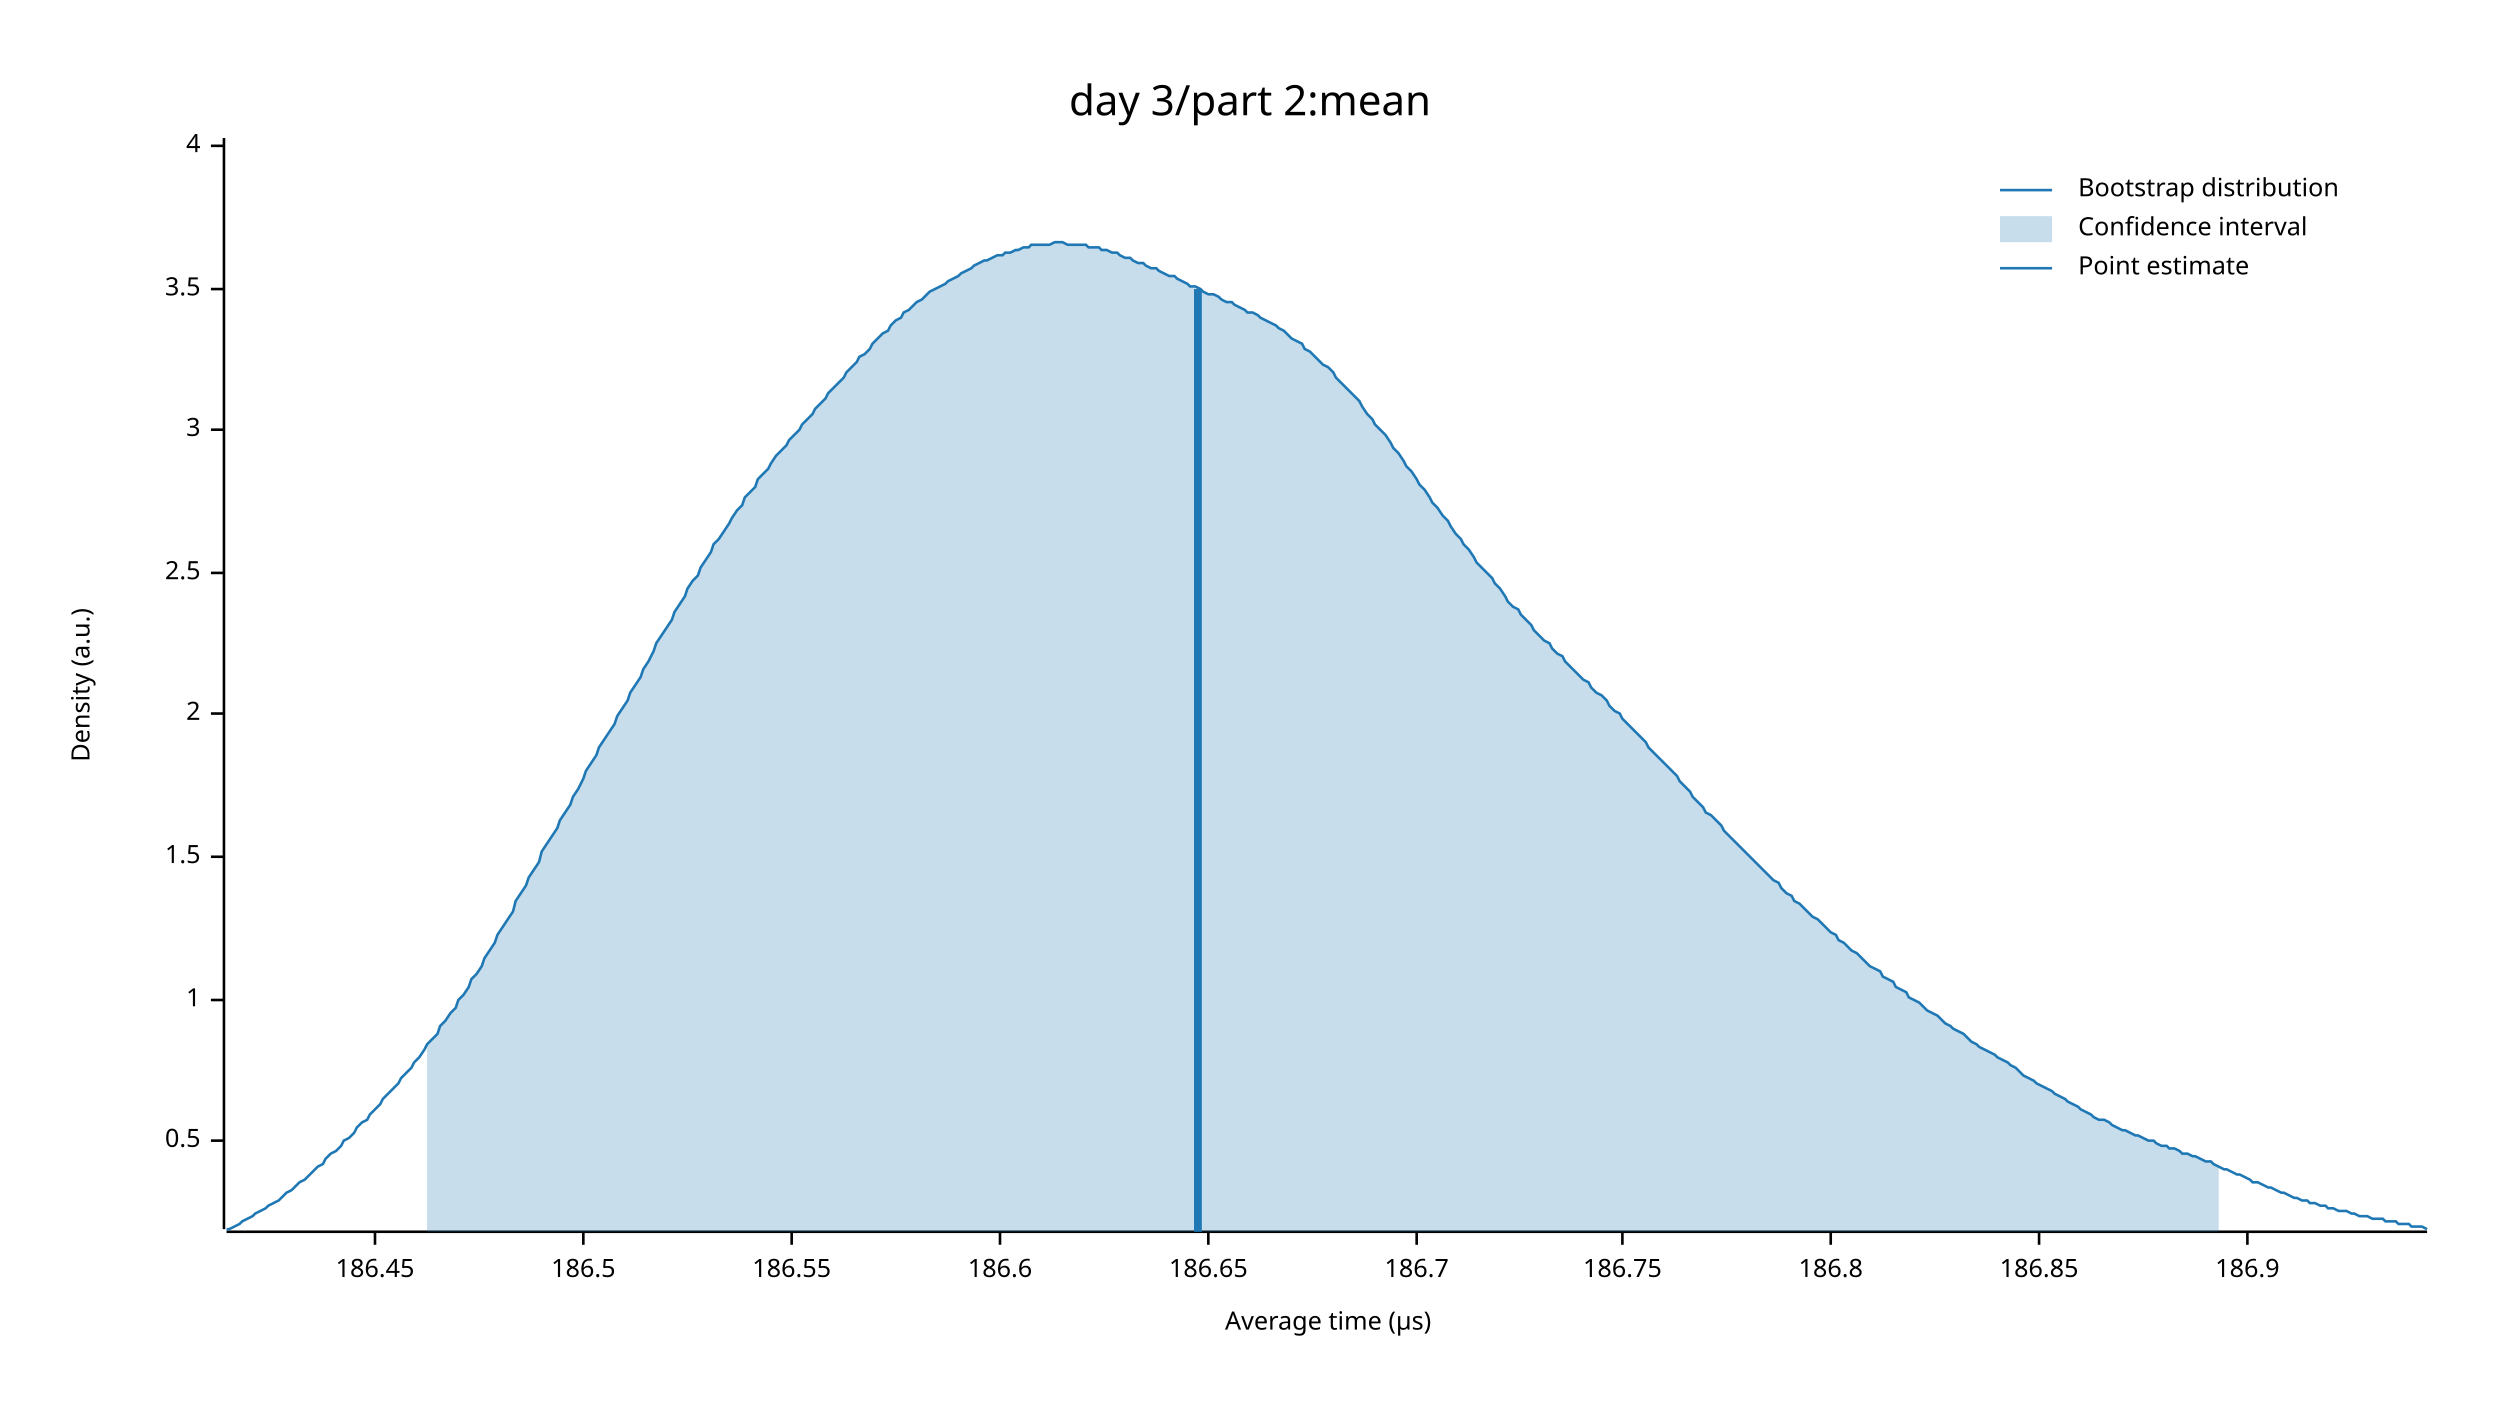
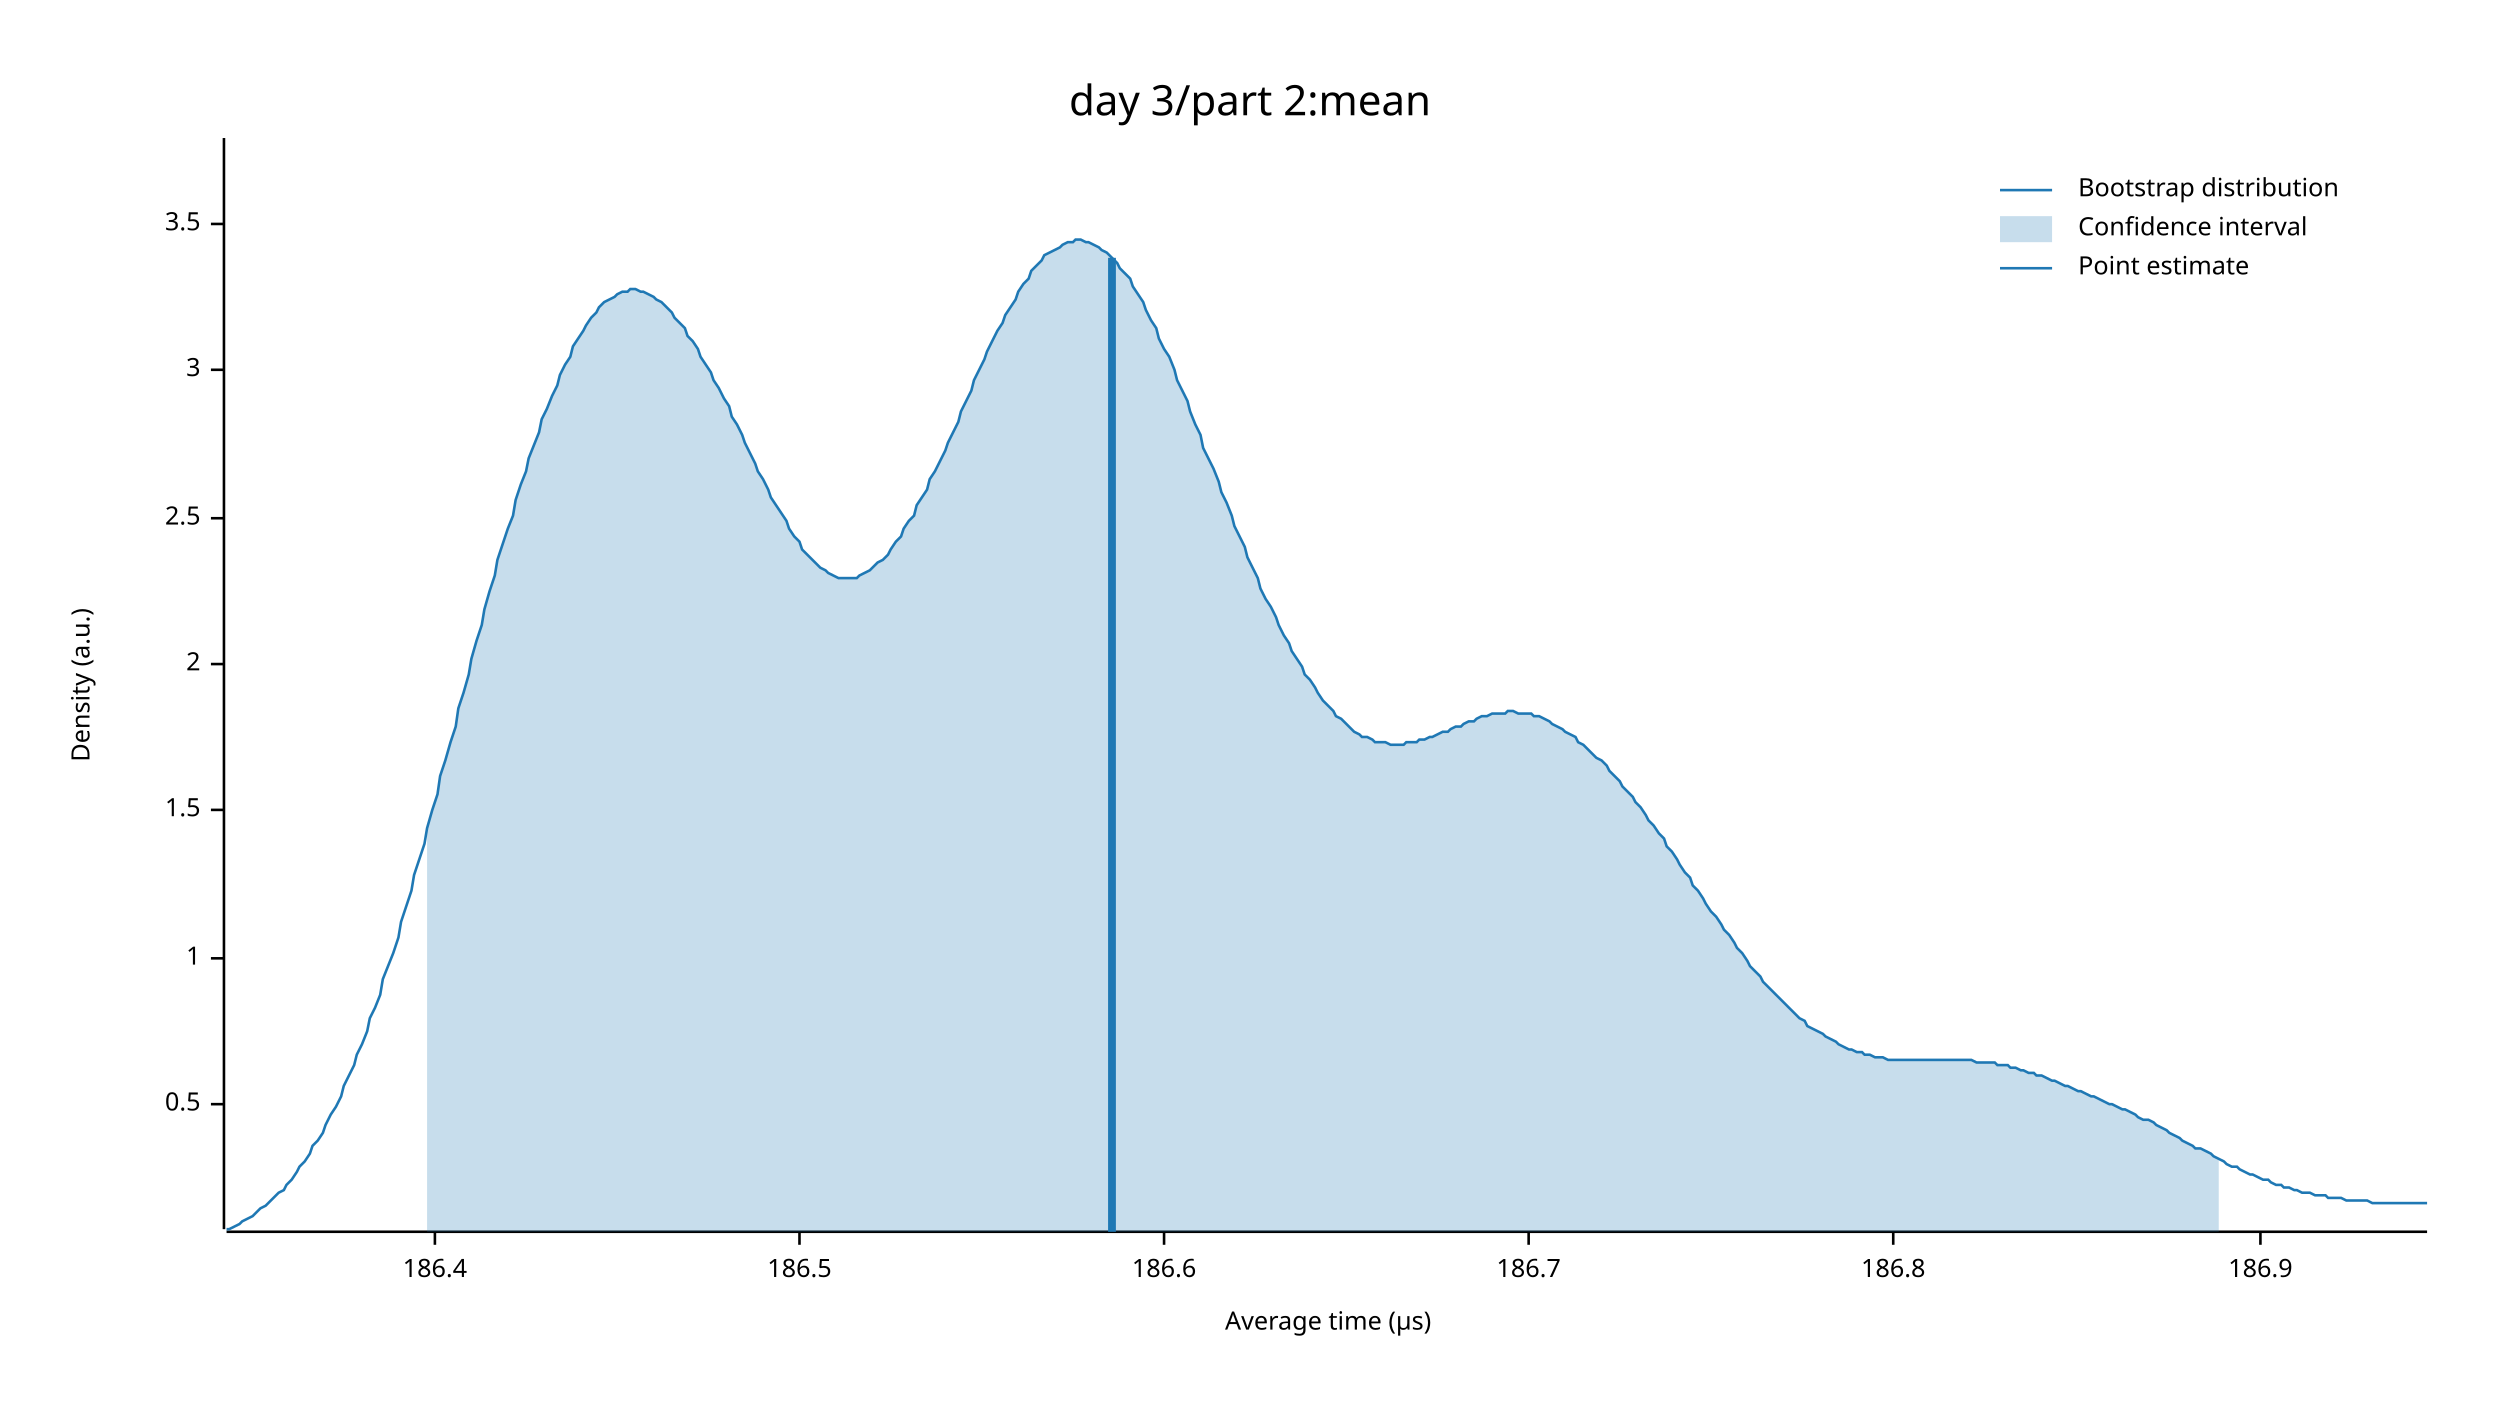
<svg xmlns="http://www.w3.org/2000/svg" width="960" height="540" viewBox="0 0 960 540">
  <text x="480" y="32" dy="0.76em" text-anchor="middle" font-family="sans-serif" font-size="16.129" opacity="1" fill="#000000">
day 3/part 2:mean
</text>
  <text x="27" y="263" dy="0.76em" text-anchor="middle" font-family="sans-serif" font-size="9.677" opacity="1" fill="#000000" transform="rotate(270, 27, 263)">
Density (a.u.)
</text>
  <text x="510" y="513" dy="-0.5ex" text-anchor="middle" font-family="sans-serif" font-size="9.677" opacity="1" fill="#000000">
Average time (µs)
</text>
  <polyline fill="none" opacity="1" stroke="#000000" stroke-width="1" points="86,53 86,472 " />
-   <text x="77" y="438" dy="0.5ex" text-anchor="end" font-family="sans-serif" font-size="9.677" opacity="1" fill="#000000">
+   <text x="77" y="424" dy="0.5ex" text-anchor="end" font-family="sans-serif" font-size="9.677" opacity="1" fill="#000000">
0.5
</text>
-   <polyline fill="none" opacity="1" stroke="#000000" stroke-width="1" points="81,438 86,438 " />
-   <text x="77" y="384" dy="0.5ex" text-anchor="end" font-family="sans-serif" font-size="9.677" opacity="1" fill="#000000">
+   <polyline fill="none" opacity="1" stroke="#000000" stroke-width="1" points="81,424 86,424 " />
+   <text x="77" y="368" dy="0.5ex" text-anchor="end" font-family="sans-serif" font-size="9.677" opacity="1" fill="#000000">
1
</text>
-   <polyline fill="none" opacity="1" stroke="#000000" stroke-width="1" points="81,384 86,384 " />
-   <text x="77" y="329" dy="0.5ex" text-anchor="end" font-family="sans-serif" font-size="9.677" opacity="1" fill="#000000">
+   <polyline fill="none" opacity="1" stroke="#000000" stroke-width="1" points="81,368 86,368 " />
+   <text x="77" y="311" dy="0.5ex" text-anchor="end" font-family="sans-serif" font-size="9.677" opacity="1" fill="#000000">
1.5
</text>
-   <polyline fill="none" opacity="1" stroke="#000000" stroke-width="1" points="81,329 86,329 " />
-   <text x="77" y="274" dy="0.5ex" text-anchor="end" font-family="sans-serif" font-size="9.677" opacity="1" fill="#000000">
+   <polyline fill="none" opacity="1" stroke="#000000" stroke-width="1" points="81,311 86,311 " />
+   <text x="77" y="255" dy="0.5ex" text-anchor="end" font-family="sans-serif" font-size="9.677" opacity="1" fill="#000000">
2
</text>
-   <polyline fill="none" opacity="1" stroke="#000000" stroke-width="1" points="81,274 86,274 " />
-   <text x="77" y="220" dy="0.5ex" text-anchor="end" font-family="sans-serif" font-size="9.677" opacity="1" fill="#000000">
+   <polyline fill="none" opacity="1" stroke="#000000" stroke-width="1" points="81,255 86,255 " />
+   <text x="77" y="199" dy="0.5ex" text-anchor="end" font-family="sans-serif" font-size="9.677" opacity="1" fill="#000000">
2.5
</text>
-   <polyline fill="none" opacity="1" stroke="#000000" stroke-width="1" points="81,220 86,220 " />
-   <text x="77" y="165" dy="0.5ex" text-anchor="end" font-family="sans-serif" font-size="9.677" opacity="1" fill="#000000">
+   <polyline fill="none" opacity="1" stroke="#000000" stroke-width="1" points="81,199 86,199 " />
+   <text x="77" y="142" dy="0.5ex" text-anchor="end" font-family="sans-serif" font-size="9.677" opacity="1" fill="#000000">
3
</text>
-   <polyline fill="none" opacity="1" stroke="#000000" stroke-width="1" points="81,165 86,165 " />
-   <text x="77" y="111" dy="0.5ex" text-anchor="end" font-family="sans-serif" font-size="9.677" opacity="1" fill="#000000">
+   <polyline fill="none" opacity="1" stroke="#000000" stroke-width="1" points="81,142 86,142 " />
+   <text x="77" y="86" dy="0.5ex" text-anchor="end" font-family="sans-serif" font-size="9.677" opacity="1" fill="#000000">
3.5
</text>
-   <polyline fill="none" opacity="1" stroke="#000000" stroke-width="1" points="81,111 86,111 " />
-   <text x="77" y="56" dy="0.5ex" text-anchor="end" font-family="sans-serif" font-size="9.677" opacity="1" fill="#000000">
- 4
+   <polyline fill="none" opacity="1" stroke="#000000" stroke-width="1" points="81,86 86,86 " />
+   <polyline fill="none" opacity="1" stroke="#000000" stroke-width="1" points="87,473 932,473 " />
+   <text x="167" y="483" dy="0.76em" text-anchor="middle" font-family="sans-serif" font-size="9.677" opacity="1" fill="#000000">
+ 186.4
</text>
-   <polyline fill="none" opacity="1" stroke="#000000" stroke-width="1" points="81,56 86,56 " />
-   <polyline fill="none" opacity="1" stroke="#000000" stroke-width="1" points="87,473 932,473 " />
-   <text x="144" y="483" dy="0.76em" text-anchor="middle" font-family="sans-serif" font-size="9.677" opacity="1" fill="#000000">
- 186.45
- </text>
-   <polyline fill="none" opacity="1" stroke="#000000" stroke-width="1" points="144,473 144,478 " />
-   <text x="224" y="483" dy="0.76em" text-anchor="middle" font-family="sans-serif" font-size="9.677" opacity="1" fill="#000000">
+   <polyline fill="none" opacity="1" stroke="#000000" stroke-width="1" points="167,473 167,478 " />
+   <text x="307" y="483" dy="0.76em" text-anchor="middle" font-family="sans-serif" font-size="9.677" opacity="1" fill="#000000">
186.5
</text>
-   <polyline fill="none" opacity="1" stroke="#000000" stroke-width="1" points="224,473 224,478 " />
-   <text x="304" y="483" dy="0.76em" text-anchor="middle" font-family="sans-serif" font-size="9.677" opacity="1" fill="#000000">
- 186.55
- </text>
-   <polyline fill="none" opacity="1" stroke="#000000" stroke-width="1" points="304,473 304,478 " />
-   <text x="384" y="483" dy="0.76em" text-anchor="middle" font-family="sans-serif" font-size="9.677" opacity="1" fill="#000000">
+   <polyline fill="none" opacity="1" stroke="#000000" stroke-width="1" points="307,473 307,478 " />
+   <text x="447" y="483" dy="0.76em" text-anchor="middle" font-family="sans-serif" font-size="9.677" opacity="1" fill="#000000">
186.6
</text>
-   <polyline fill="none" opacity="1" stroke="#000000" stroke-width="1" points="384,473 384,478 " />
-   <text x="464" y="483" dy="0.76em" text-anchor="middle" font-family="sans-serif" font-size="9.677" opacity="1" fill="#000000">
- 186.65
- </text>
-   <polyline fill="none" opacity="1" stroke="#000000" stroke-width="1" points="464,473 464,478 " />
-   <text x="544" y="483" dy="0.76em" text-anchor="middle" font-family="sans-serif" font-size="9.677" opacity="1" fill="#000000">
+   <polyline fill="none" opacity="1" stroke="#000000" stroke-width="1" points="447,473 447,478 " />
+   <text x="587" y="483" dy="0.76em" text-anchor="middle" font-family="sans-serif" font-size="9.677" opacity="1" fill="#000000">
186.7
</text>
-   <polyline fill="none" opacity="1" stroke="#000000" stroke-width="1" points="544,473 544,478 " />
-   <text x="623" y="483" dy="0.76em" text-anchor="middle" font-family="sans-serif" font-size="9.677" opacity="1" fill="#000000">
- 186.75
- </text>
-   <polyline fill="none" opacity="1" stroke="#000000" stroke-width="1" points="623,473 623,478 " />
-   <text x="703" y="483" dy="0.76em" text-anchor="middle" font-family="sans-serif" font-size="9.677" opacity="1" fill="#000000">
+   <polyline fill="none" opacity="1" stroke="#000000" stroke-width="1" points="587,473 587,478 " />
+   <text x="727" y="483" dy="0.76em" text-anchor="middle" font-family="sans-serif" font-size="9.677" opacity="1" fill="#000000">
186.8
</text>
-   <polyline fill="none" opacity="1" stroke="#000000" stroke-width="1" points="703,473 703,478 " />
-   <text x="783" y="483" dy="0.76em" text-anchor="middle" font-family="sans-serif" font-size="9.677" opacity="1" fill="#000000">
- 186.85
- </text>
-   <polyline fill="none" opacity="1" stroke="#000000" stroke-width="1" points="783,473 783,478 " />
-   <text x="863" y="483" dy="0.76em" text-anchor="middle" font-family="sans-serif" font-size="9.677" opacity="1" fill="#000000">
+   <polyline fill="none" opacity="1" stroke="#000000" stroke-width="1" points="727,473 727,478 " />
+   <text x="868" y="483" dy="0.76em" text-anchor="middle" font-family="sans-serif" font-size="9.677" opacity="1" fill="#000000">
186.9
</text>
-   <polyline fill="none" opacity="1" stroke="#000000" stroke-width="1" points="863,473 863,478 " />
-   <polyline fill="none" opacity="1" stroke="#1F78B4" stroke-width="1" points="87,472 88,472 90,471 92,470 93,469 95,468 97,467 98,466 100,465 102,464 103,463 105,462 107,461 109,459 110,458 112,457 114,455 115,454 117,453 119,451 120,450 122,448 124,447 125,445 127,443 129,442 131,440 132,438 134,437 136,435 137,433 139,431 141,430 142,428 144,426 146,424 147,422 149,420 151,418 153,416 154,414 156,412 158,410 159,408 161,406 163,403 164,401 166,399 168,397 169,394 171,392 173,389 175,387 176,384 178,382 180,379 181,376 183,374 185,371 186,368 188,365 190,362 191,359 193,356 195,353 197,350 198,346 200,343 202,340 203,337 205,334 207,331 208,327 210,324 212,321 214,318 215,315 217,312 219,309 220,306 222,303 224,299 225,296 227,293 229,290 230,287 232,284 234,281 236,278 237,275 239,272 241,269 242,266 244,263 246,260 247,257 249,254 251,250 252,247 254,244 256,241 258,238 259,235 261,232 263,229 264,226 266,223 268,221 269,218 271,215 273,212 274,209 276,207 278,204 280,201 281,199 283,196 285,194 286,191 288,189 290,187 291,184 293,182 295,180 296,178 298,175 300,173 302,171 303,169 305,167 307,165 308,163 310,161 312,159 313,157 315,155 317,153 318,151 320,149 322,147 324,145 325,143 327,141 329,139 330,137 332,136 334,134 335,132 337,130 339,128 341,127 342,125 344,123 346,122 347,120 349,119 351,117 352,116 354,115 356,113 357,112 359,111 361,110 363,109 364,108 366,107 368,106 369,105 371,104 373,103 374,102 376,101 378,100 379,100 381,99 383,98 385,98 386,97 388,97 390,96 391,96 393,95 395,95 396,94 398,94 400,94 401,94 403,94 405,93 407,93 408,93 410,94 412,94 413,94 415,94 417,94 418,95 420,95 422,95 423,96 425,96 427,97 429,97 430,98 432,99 434,99 435,100 437,101 439,101 440,102 442,103 444,103 445,104 447,105 449,106 451,106 452,107 454,108 456,109 457,110 459,110 461,111 462,112 464,113 466,113 468,114 469,115 471,116 473,116 474,117 476,118 478,119 479,120 481,120 483,121 484,122 486,123 488,124 490,125 491,126 493,127 495,129 496,130 498,131 500,132 501,134 503,135 505,137 506,138 508,140 510,141 512,143 513,145 515,147 517,149 518,150 520,152 522,154 523,156 525,159 527,161 528,163 530,165 532,167 534,170 535,172 537,174 539,177 540,179 542,181 544,184 545,186 547,188 549,191 550,193 552,195 554,198 556,200 557,202 559,205 561,207 562,209 564,211 566,214 567,216 569,218 571,220 573,222 574,224 576,226 578,229 579,231 581,233 583,234 584,236 586,238 588,240 589,242 591,244 593,246 595,247 596,249 598,251 600,252 601,254 603,256 605,258 606,259 608,261 610,262 611,264 613,266 615,267 617,269 618,271 620,273 622,274 623,276 625,278 627,280 628,281 630,283 632,285 633,287 635,289 637,291 639,293 640,294 642,296 644,298 645,300 647,302 649,304 650,306 652,308 654,310 655,312 657,313 659,315 661,317 662,319 664,321 666,323 667,324 669,326 671,328 672,329 674,331 676,333 677,334 679,336 681,338 683,339 684,341 686,343 688,344 689,346 691,347 693,349 694,350 696,352 698,353 700,355 701,356 703,358 705,359 706,361 708,362 710,364 711,365 713,366 715,368 716,369 718,371 720,372 722,373 723,375 725,376 727,377 728,379 730,380 732,381 733,383 735,384 737,385 738,386 740,388 742,389 744,390 745,391 747,393 749,394 750,395 752,396 754,397 755,398 757,400 759,401 760,402 762,403 764,404 766,405 767,406 769,407 771,408 772,409 774,410 776,412 777,413 779,414 781,415 782,416 784,417 786,418 788,419 789,420 791,421 793,422 794,423 796,424 798,425 799,426 801,427 803,428 804,429 806,430 808,430 810,431 811,432 813,433 815,434 816,434 818,435 820,436 821,436 823,437 825,438 827,438 828,439 830,440 832,440 833,441 835,441 837,442 838,443 840,443 842,444 843,444 845,445 847,446 849,446 850,447 852,448 854,449 855,449 857,450 859,451 860,451 862,452 864,453 865,454 867,454 869,455 871,456 872,456 874,457 876,458 877,458 879,459 881,460 882,460 884,461 886,461 887,462 889,462 891,463 893,463 894,464 896,464 898,465 899,465 901,465 903,466 904,466 906,467 908,467 909,467 911,468 913,468 915,468 916,469 918,469 920,469 921,470 923,470 925,470 926,471 928,471 930,471 932,472 " />
-   <polygon opacity="0.25" fill="#1F78B4" points="164,401 166,399 168,397 169,394 171,392 173,389 175,387 176,384 178,382 180,379 181,376 183,374 185,371 186,368 188,365 190,362 191,359 193,356 195,353 197,350 198,346 200,343 202,340 203,337 205,334 207,331 208,327 210,324 212,321 214,318 215,315 217,312 219,309 220,306 222,303 224,299 225,296 227,293 229,290 230,287 232,284 234,281 236,278 237,275 239,272 241,269 242,266 244,263 246,260 247,257 249,254 251,250 252,247 254,244 256,241 258,238 259,235 261,232 263,229 264,226 266,223 268,221 269,218 271,215 273,212 274,209 276,207 278,204 280,201 281,199 283,196 285,194 286,191 288,189 290,187 291,184 293,182 295,180 296,178 298,175 300,173 302,171 303,169 305,167 307,165 308,163 310,161 312,159 313,157 315,155 317,153 318,151 320,149 322,147 324,145 325,143 327,141 329,139 330,137 332,136 334,134 335,132 337,130 339,128 341,127 342,125 344,123 346,122 347,120 349,119 351,117 352,116 354,115 356,113 357,112 359,111 361,110 363,109 364,108 366,107 368,106 369,105 371,104 373,103 374,102 376,101 378,100 379,100 381,99 383,98 385,98 386,97 388,97 390,96 391,96 393,95 395,95 396,94 398,94 400,94 401,94 403,94 405,93 407,93 408,93 410,94 412,94 413,94 415,94 417,94 418,95 420,95 422,95 423,96 425,96 427,97 429,97 430,98 432,99 434,99 435,100 437,101 439,101 440,102 442,103 444,103 445,104 447,105 449,106 451,106 452,107 454,108 456,109 457,110 459,110 461,111 462,112 464,113 466,113 468,114 469,115 471,116 473,116 474,117 476,118 478,119 479,120 481,120 483,121 484,122 486,123 488,124 490,125 491,126 493,127 495,129 496,130 498,131 500,132 501,134 503,135 505,137 506,138 508,140 510,141 512,143 513,145 515,147 517,149 518,150 520,152 522,154 523,156 525,159 527,161 528,163 530,165 532,167 534,170 535,172 537,174 539,177 540,179 542,181 544,184 545,186 547,188 549,191 550,193 552,195 554,198 556,200 557,202 559,205 561,207 562,209 564,211 566,214 567,216 569,218 571,220 573,222 574,224 576,226 578,229 579,231 581,233 583,234 584,236 586,238 588,240 589,242 591,244 593,246 595,247 596,249 598,251 600,252 601,254 603,256 605,258 606,259 608,261 610,262 611,264 613,266 615,267 617,269 618,271 620,273 622,274 623,276 625,278 627,280 628,281 630,283 632,285 633,287 635,289 637,291 639,293 640,294 642,296 644,298 645,300 647,302 649,304 650,306 652,308 654,310 655,312 657,313 659,315 661,317 662,319 664,321 666,323 667,324 669,326 671,328 672,329 674,331 676,333 677,334 679,336 681,338 683,339 684,341 686,343 688,344 689,346 691,347 693,349 694,350 696,352 698,353 700,355 701,356 703,358 705,359 706,361 708,362 710,364 711,365 713,366 715,368 716,369 718,371 720,372 722,373 723,375 725,376 727,377 728,379 730,380 732,381 733,383 735,384 737,385 738,386 740,388 742,389 744,390 745,391 747,393 749,394 750,395 752,396 754,397 755,398 757,400 759,401 760,402 762,403 764,404 766,405 767,406 769,407 771,408 772,409 774,410 776,412 777,413 779,414 781,415 782,416 784,417 786,418 788,419 789,420 791,421 793,422 794,423 796,424 798,425 799,426 801,427 803,428 804,429 806,430 808,430 810,431 811,432 813,433 815,434 816,434 818,435 820,436 821,436 823,437 825,438 827,438 828,439 830,440 832,440 833,441 835,441 837,442 838,443 840,443 842,444 843,444 845,445 847,446 849,446 850,447 852,448 852,473 164,473 " />
-   <polyline fill="none" opacity="1" stroke="#1F78B4" stroke-width="3" points="460,473 460,111 " />
+   <polyline fill="none" opacity="1" stroke="#000000" stroke-width="1" points="868,473 868,478 " />
+   <polyline fill="none" opacity="1" stroke="#1F78B4" stroke-width="1" points="87,472 88,472 90,471 92,470 93,469 95,468 97,467 98,466 100,464 102,463 103,462 105,460 107,458 109,457 110,455 112,453 114,450 115,448 117,446 119,443 120,440 122,438 124,435 125,432 127,428 129,425 131,421 132,417 134,413 136,409 137,405 139,401 141,396 142,391 144,387 146,382 147,376 149,371 151,366 153,360 154,354 156,348 158,342 159,336 161,330 163,324 164,318 166,311 168,305 169,298 171,292 173,285 175,279 176,272 178,266 180,259 181,253 183,246 185,240 186,234 188,227 190,221 191,215 193,209 195,203 197,198 198,192 200,186 202,181 203,176 205,171 207,166 208,161 210,157 212,152 214,148 215,144 217,140 219,137 220,133 222,130 224,127 225,125 227,122 229,120 230,118 232,116 234,115 236,114 237,113 239,112 241,112 242,111 244,111 246,112 247,112 249,113 251,114 252,115 254,116 256,118 258,120 259,122 261,124 263,126 264,129 266,131 268,134 269,137 271,140 273,143 274,146 276,149 278,153 280,156 281,160 283,163 285,167 286,170 288,174 290,178 291,181 293,184 295,188 296,191 298,194 300,197 302,200 303,203 305,206 307,208 308,211 310,213 312,215 313,216 315,218 317,219 318,220 320,221 322,222 324,222 325,222 327,222 329,222 330,221 332,220 334,219 335,218 337,216 339,215 341,213 342,211 344,208 346,206 347,203 349,200 351,198 352,194 354,191 356,188 357,184 359,181 361,177 363,173 364,170 366,166 368,162 369,158 371,154 373,150 374,146 376,142 378,138 379,135 381,131 383,127 385,124 386,121 388,118 390,115 391,112 393,109 395,107 396,104 398,102 400,100 401,98 403,97 405,96 407,95 408,94 410,93 412,93 413,92 415,92 417,93 418,93 420,94 422,95 423,96 425,97 427,99 429,101 430,103 432,105 434,107 435,110 437,113 439,116 440,119 442,123 444,126 445,130 447,134 449,137 451,142 452,146 454,150 456,154 457,158 459,163 461,167 462,172 464,176 466,180 468,185 469,189 471,193 473,198 474,202 476,206 478,210 479,214 481,218 483,222 484,226 486,230 488,233 490,237 491,240 493,244 495,247 496,250 498,253 500,256 501,259 503,261 505,264 506,266 508,269 510,271 512,273 513,275 515,276 517,278 518,279 520,281 522,282 523,283 525,283 527,284 528,285 530,285 532,285 534,286 535,286 537,286 539,286 540,285 542,285 544,285 545,284 547,284 549,283 550,283 552,282 554,281 556,281 557,280 559,279 561,279 562,278 564,277 566,277 567,276 569,275 571,275 573,274 574,274 576,274 578,274 579,273 581,273 583,274 584,274 586,274 588,274 589,275 591,275 593,276 595,277 596,278 598,279 600,280 601,281 603,282 605,283 606,285 608,286 610,288 611,289 613,291 615,292 617,294 618,296 620,298 622,300 623,302 625,304 627,306 628,308 630,310 632,313 633,315 635,317 637,320 639,322 640,325 642,327 644,330 645,332 647,335 649,337 650,340 652,342 654,345 655,347 657,350 659,352 661,355 662,357 664,359 666,362 667,364 669,366 671,369 672,371 674,373 676,375 677,377 679,379 681,381 683,383 684,384 686,386 688,388 689,389 691,391 693,392 694,394 696,395 698,396 700,397 701,398 703,399 705,400 706,401 708,402 710,403 711,403 713,404 715,404 716,405 718,405 720,406 722,406 723,406 725,407 727,407 728,407 730,407 732,407 733,407 735,407 737,407 738,407 740,407 742,407 744,407 745,407 747,407 749,407 750,407 752,407 754,407 755,407 757,407 759,408 760,408 762,408 764,408 766,408 767,409 769,409 771,409 772,410 774,410 776,411 777,411 779,412 781,412 782,413 784,413 786,414 788,415 789,415 791,416 793,417 794,417 796,418 798,419 799,419 801,420 803,421 804,421 806,422 808,423 810,424 811,424 813,425 815,426 816,426 818,427 820,428 821,429 823,430 825,430 827,431 828,432 830,433 832,434 833,435 835,436 837,437 838,438 840,439 842,440 843,441 845,441 847,442 849,443 850,444 852,445 854,446 855,447 857,448 859,448 860,449 862,450 864,451 865,451 867,452 869,453 871,453 872,454 874,455 876,455 877,456 879,456 881,457 882,457 884,458 886,458 887,458 889,459 891,459 893,459 894,460 896,460 898,460 899,460 901,461 903,461 904,461 906,461 908,461 909,461 911,462 913,462 915,462 916,462 918,462 920,462 921,462 923,462 925,462 926,462 928,462 930,462 932,462 " />
+   <polygon opacity="0.25" fill="#1F78B4" points="164,318 166,311 168,305 169,298 171,292 173,285 175,279 176,272 178,266 180,259 181,253 183,246 185,240 186,234 188,227 190,221 191,215 193,209 195,203 197,198 198,192 200,186 202,181 203,176 205,171 207,166 208,161 210,157 212,152 214,148 215,144 217,140 219,137 220,133 222,130 224,127 225,125 227,122 229,120 230,118 232,116 234,115 236,114 237,113 239,112 241,112 242,111 244,111 246,112 247,112 249,113 251,114 252,115 254,116 256,118 258,120 259,122 261,124 263,126 264,129 266,131 268,134 269,137 271,140 273,143 274,146 276,149 278,153 280,156 281,160 283,163 285,167 286,170 288,174 290,178 291,181 293,184 295,188 296,191 298,194 300,197 302,200 303,203 305,206 307,208 308,211 310,213 312,215 313,216 315,218 317,219 318,220 320,221 322,222 324,222 325,222 327,222 329,222 330,221 332,220 334,219 335,218 337,216 339,215 341,213 342,211 344,208 346,206 347,203 349,200 351,198 352,194 354,191 356,188 357,184 359,181 361,177 363,173 364,170 366,166 368,162 369,158 371,154 373,150 374,146 376,142 378,138 379,135 381,131 383,127 385,124 386,121 388,118 390,115 391,112 393,109 395,107 396,104 398,102 400,100 401,98 403,97 405,96 407,95 408,94 410,93 412,93 413,92 415,92 417,93 418,93 420,94 422,95 423,96 425,97 427,99 429,101 430,103 432,105 434,107 435,110 437,113 439,116 440,119 442,123 444,126 445,130 447,134 449,137 451,142 452,146 454,150 456,154 457,158 459,163 461,167 462,172 464,176 466,180 468,185 469,189 471,193 473,198 474,202 476,206 478,210 479,214 481,218 483,222 484,226 486,230 488,233 490,237 491,240 493,244 495,247 496,250 498,253 500,256 501,259 503,261 505,264 506,266 508,269 510,271 512,273 513,275 515,276 517,278 518,279 520,281 522,282 523,283 525,283 527,284 528,285 530,285 532,285 534,286 535,286 537,286 539,286 540,285 542,285 544,285 545,284 547,284 549,283 550,283 552,282 554,281 556,281 557,280 559,279 561,279 562,278 564,277 566,277 567,276 569,275 571,275 573,274 574,274 576,274 578,274 579,273 581,273 583,274 584,274 586,274 588,274 589,275 591,275 593,276 595,277 596,278 598,279 600,280 601,281 603,282 605,283 606,285 608,286 610,288 611,289 613,291 615,292 617,294 618,296 620,298 622,300 623,302 625,304 627,306 628,308 630,310 632,313 633,315 635,317 637,320 639,322 640,325 642,327 644,330 645,332 647,335 649,337 650,340 652,342 654,345 655,347 657,350 659,352 661,355 662,357 664,359 666,362 667,364 669,366 671,369 672,371 674,373 676,375 677,377 679,379 681,381 683,383 684,384 686,386 688,388 689,389 691,391 693,392 694,394 696,395 698,396 700,397 701,398 703,399 705,400 706,401 708,402 710,403 711,403 713,404 715,404 716,405 718,405 720,406 722,406 723,406 725,407 727,407 728,407 730,407 732,407 733,407 735,407 737,407 738,407 740,407 742,407 744,407 745,407 747,407 749,407 750,407 752,407 754,407 755,407 757,407 759,408 760,408 762,408 764,408 766,408 767,409 769,409 771,409 772,410 774,410 776,411 777,411 779,412 781,412 782,413 784,413 786,414 788,415 789,415 791,416 793,417 794,417 796,418 798,419 799,419 801,420 803,421 804,421 806,422 808,423 810,424 811,424 813,425 815,426 816,426 818,427 820,428 821,429 823,430 825,430 827,431 828,432 830,433 832,434 833,435 835,436 837,437 838,438 840,439 842,440 843,441 845,441 847,442 849,443 850,444 852,445 852,473 164,473 " />
+   <polyline fill="none" opacity="1" stroke="#1F78B4" stroke-width="3" points="427,473 427,99 " />
  <text x="798" y="68" dy="0.76em" text-anchor="start" font-family="sans-serif" font-size="9.677" opacity="1" fill="#000000">
Bootstrap distribution
</text>
  <text x="798" y="83" dy="0.76em" text-anchor="start" font-family="sans-serif" font-size="9.677" opacity="1" fill="#000000">
Confidence interval
</text>
  <text x="798" y="98" dy="0.76em" text-anchor="start" font-family="sans-serif" font-size="9.677" opacity="1" fill="#000000">
Point estimate
</text>
  <polyline fill="none" opacity="1" stroke="#1F78B4" stroke-width="1" points="768,73 788,73 " />
  <rect x="768" y="83" width="20" height="10" opacity="0.25" fill="#1F78B4" stroke="none" />
  <polyline fill="none" opacity="1" stroke="#1F78B4" stroke-width="1" points="768,103 788,103 " />
</svg>
